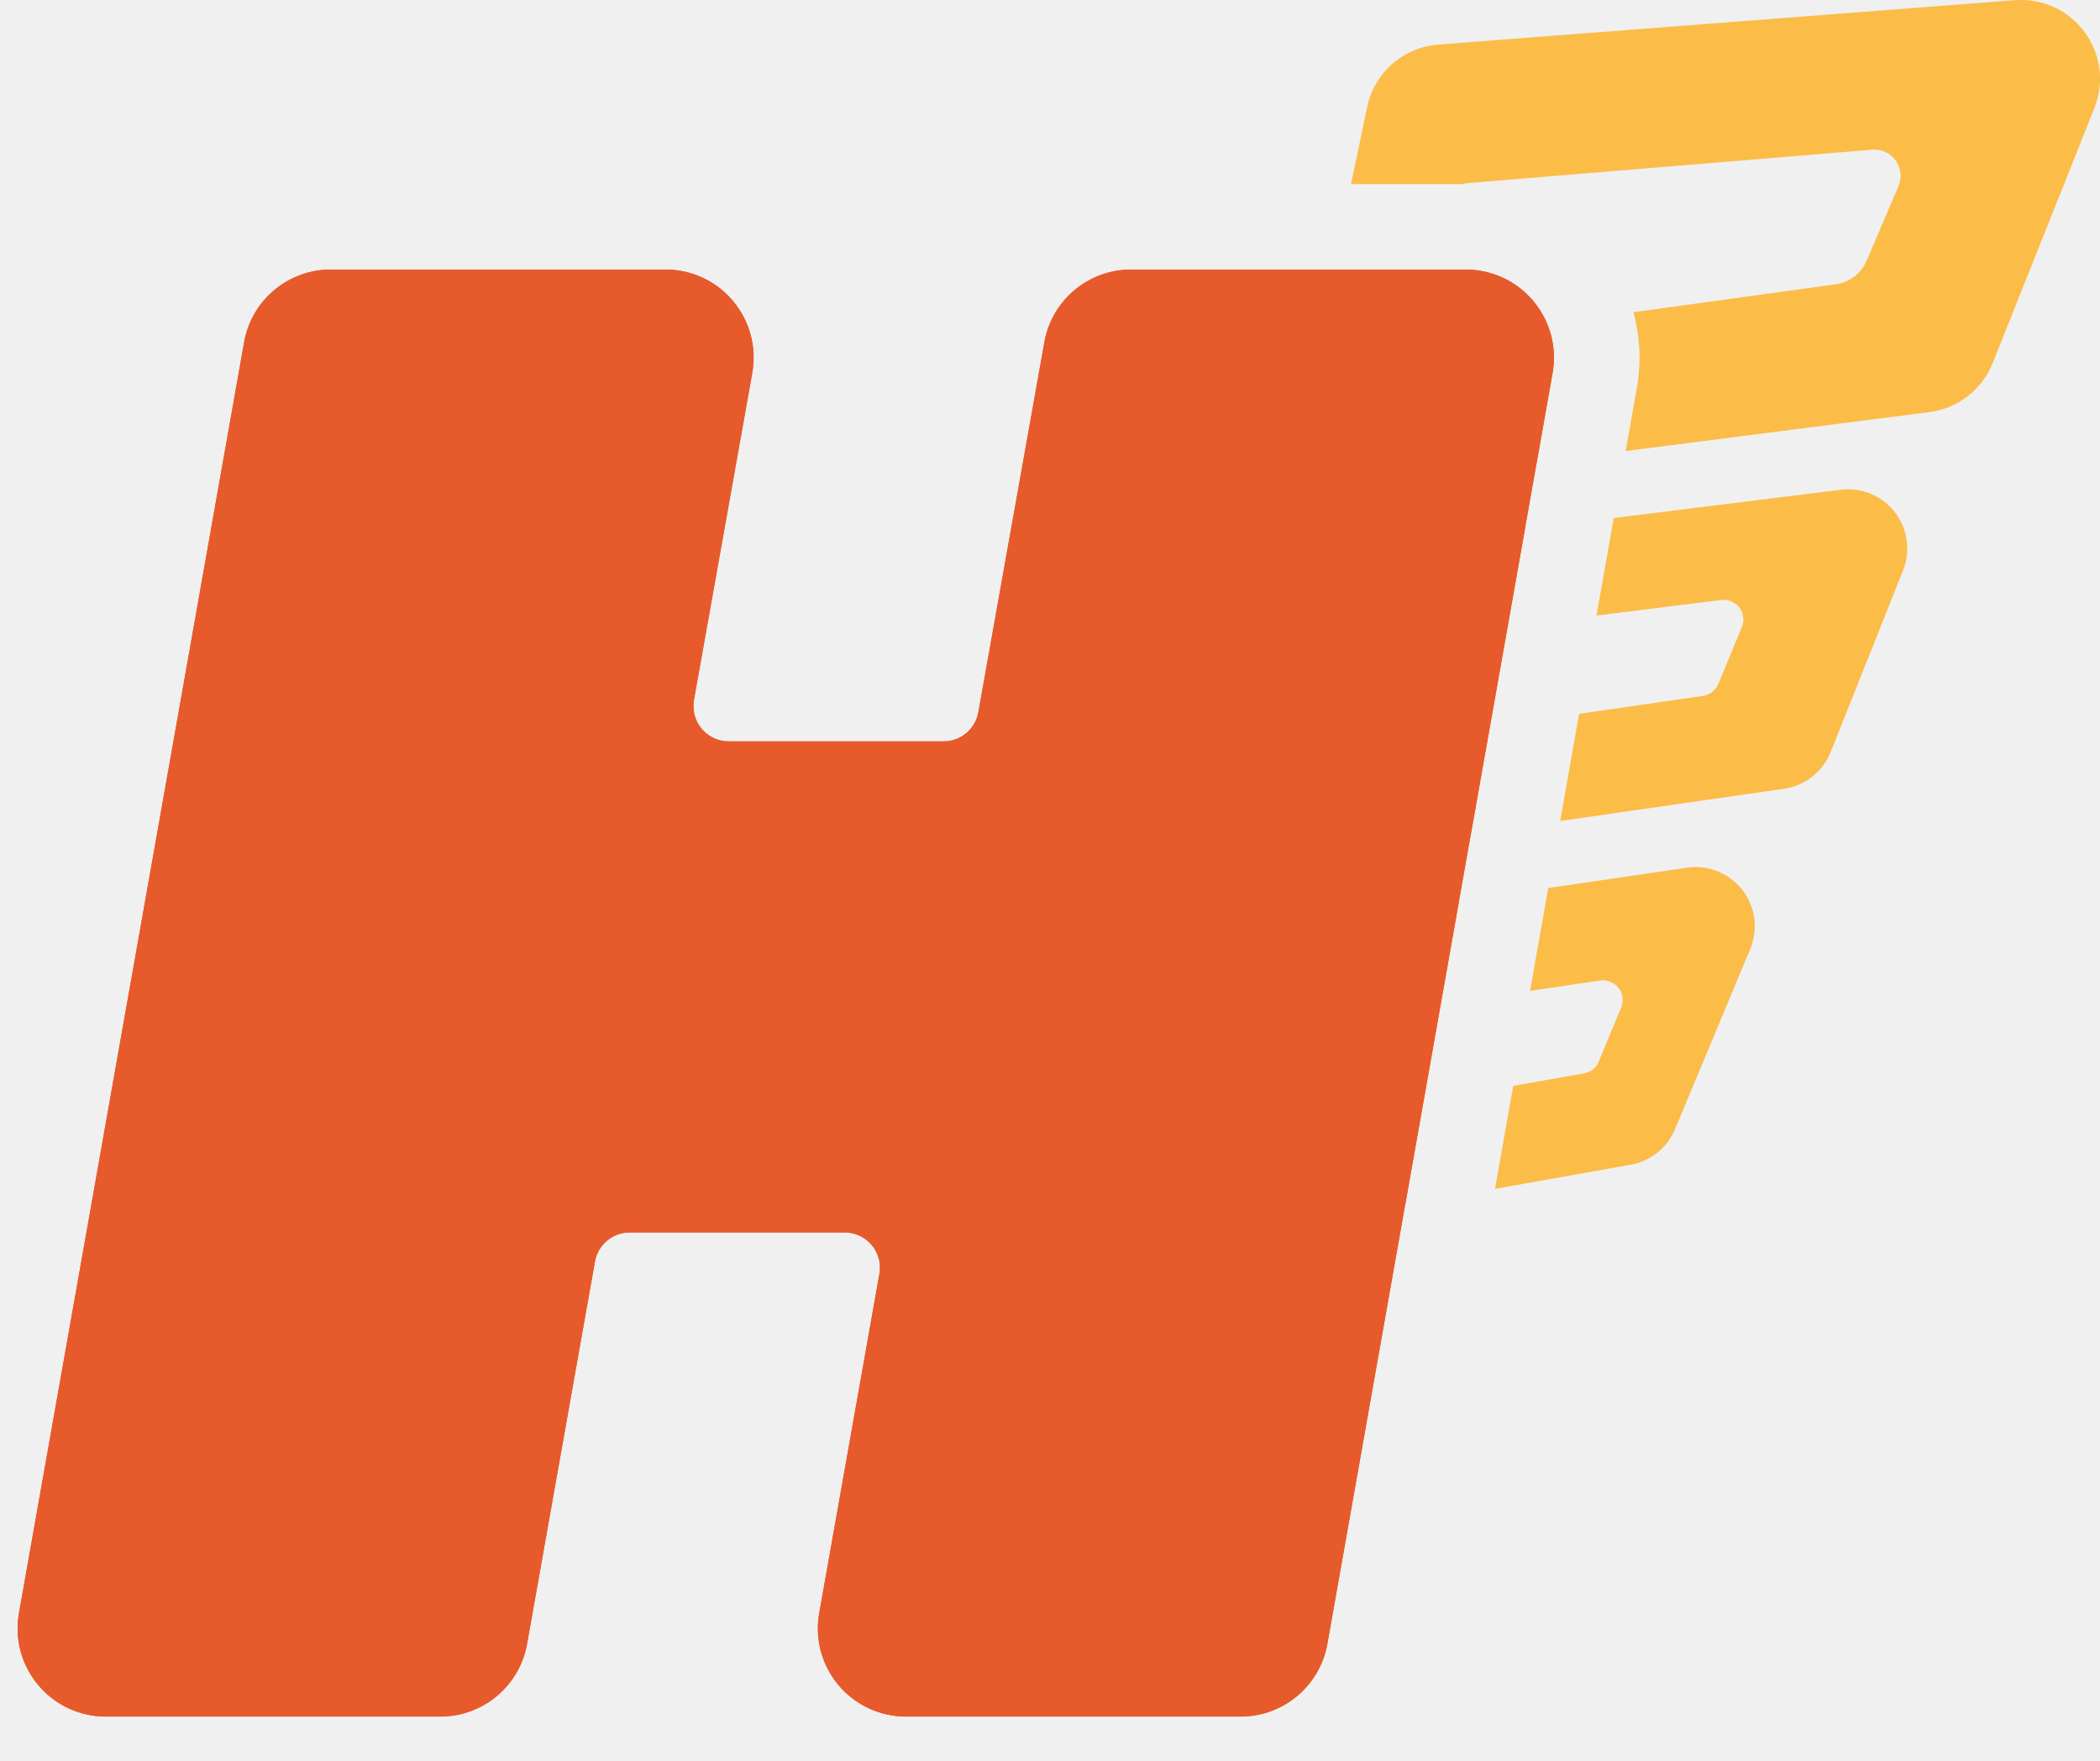
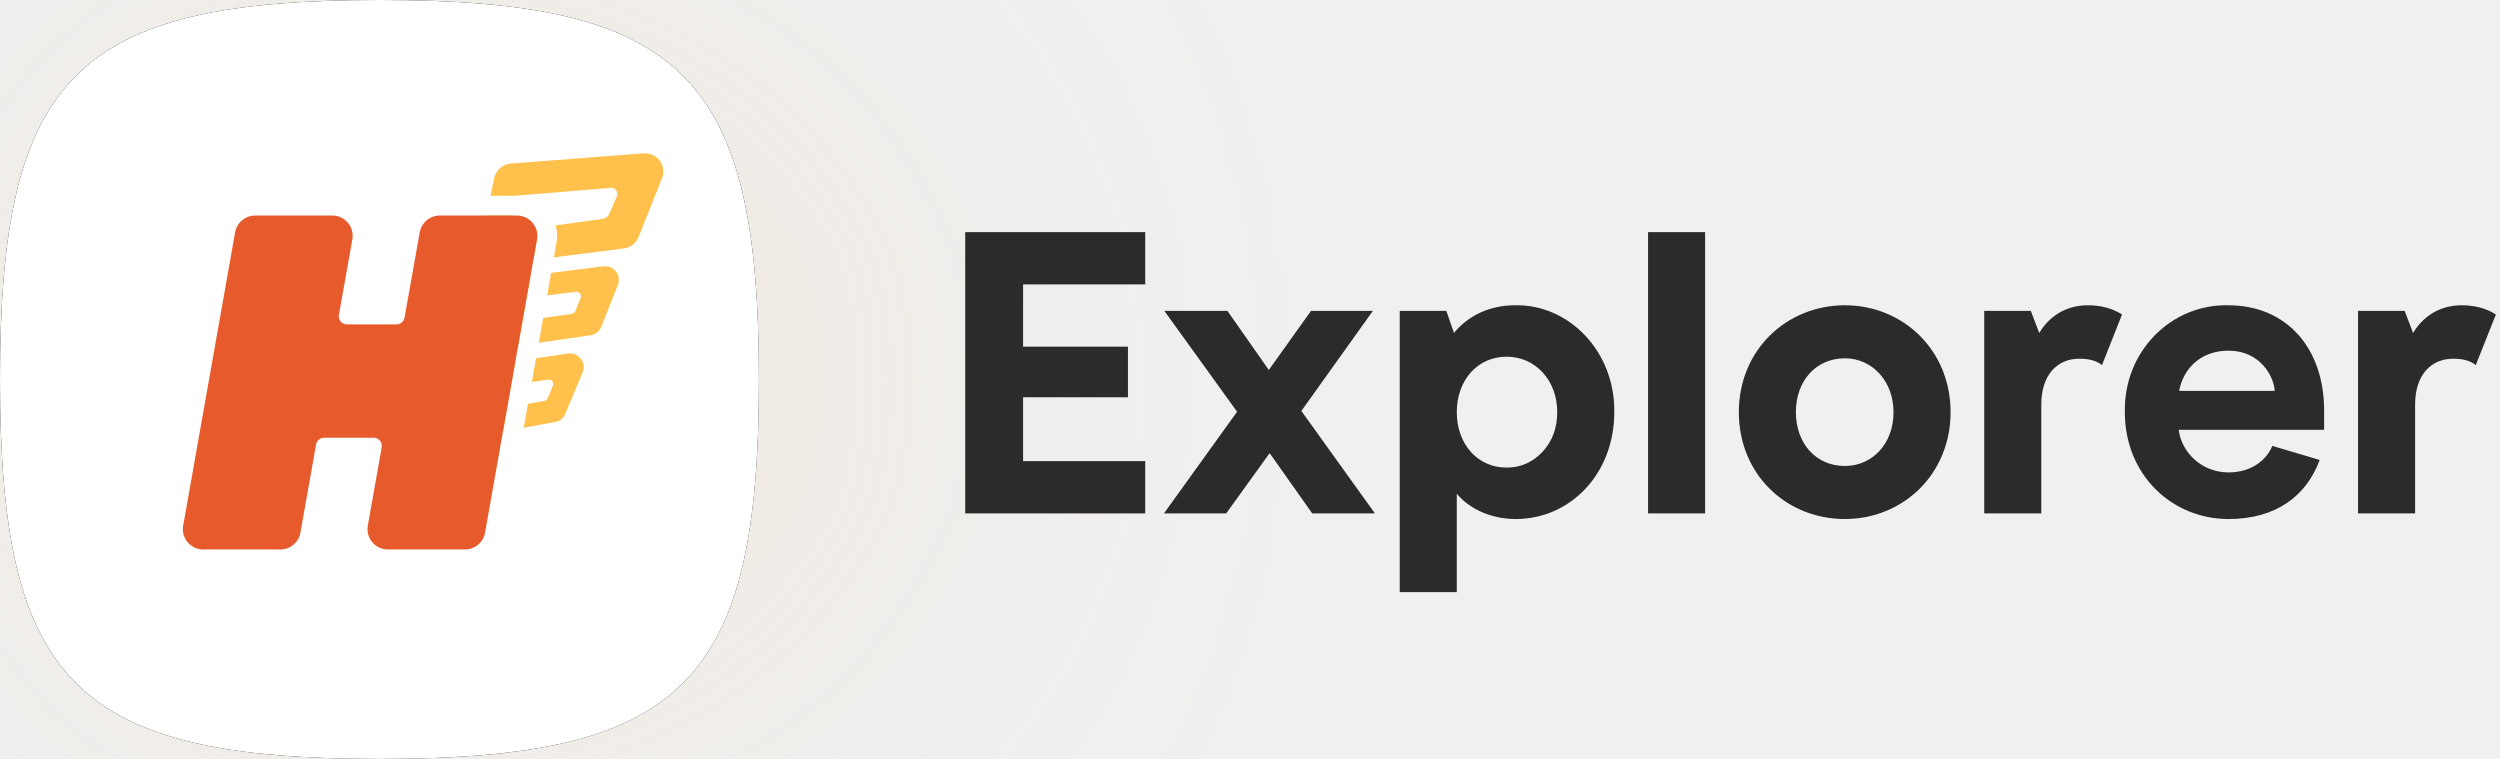
- <svg xmlns="http://www.w3.org/2000/svg" width="31" height="26" fill="none" viewBox="0 0 31 26">
-   <path fill="#FFA600" fill-rule="evenodd" d="M25.846 13.988c.054-.14.07-.292.048-.441-.072-.478-.518-.806-.996-.734l-2.043.3-.268 1.518 1.033-.153c.052-.008.105-.001.154.02.149.06.22.231.157.38l-.33.796c-.038.092-.12.158-.218.175l-1.045.186-.269 1.52 2.003-.357c.303-.054.555-.262.665-.55l1.11-2.66zM19.68 3.981l-.365 1.754c-.02.116-.023.234-.009.35.082.639.667 1.09 1.306 1.008l2.074-.265.234-1.32.003-.02c.04-.247.007-.488-.082-.703l-1.666.23.2-1.034H19.68zm4.433.629l2.986-.412c.203-.028.376-.16.456-.348l.47-1.1c.085-.196-.006-.425-.203-.51-.058-.024-.122-.035-.185-.03l-6.013.497-.003.012h-1.677l.23-1.1c.091-.525.527-.92 1.059-.961l8.511-.655c.642-.049 1.203.431 1.253 1.073.013.172-.012.345-.074.506l-1.501 3.763c-.154.402-.515.686-.942.74l-4.482.575.165-.932c.068-.385.046-.765-.05-1.118zm-1.601 3.203l-.237.03c-.378.046-.681.332-.752.705l-.507 2.696c-.018.094-.02.19-.007.285.055.384.352.674.714.738l.789-4.454zm.519 4.31l3.303-.476c.316-.045.581-.258.695-.555l1.069-2.682c.05-.133.068-.277.05-.42-.06-.478-.497-.818-.976-.758l-3.35.417-.254 1.44 1.84-.23c.05-.006.1.001.147.02.15.062.22.232.158.381l-.347.84c-.04.094-.126.161-.228.176l-1.827.264-.28 1.583zm-1.492 1.184l-.401.06c-.368.055-.66.336-.729.702l-.502 2.668c-.02.104-.02.21-.002.315.074.418.434.713.843.72l.791-4.465z" clip-rule="evenodd" opacity=".7" />
-   <path fill="#E75A2B" d="M9.825 3.98H4.884c-.63 0-1.17.453-1.28 1.074L.28 23.82c-.125.707.347 1.381 1.054 1.507.075.013.15.02.227.02h4.94c.631 0 1.17-.453 1.28-1.074l1.002-5.645c.044-.249.26-.43.513-.43h3.175c.287 0 .52.233.52.52 0 .031-.003.061-.008.091l-.889 5.01c-.125.707.346 1.382 1.053 1.508.075.013.151.02.227.02h4.941c.63 0 1.17-.453 1.28-1.074L22.92 5.507c.125-.707-.347-1.382-1.054-1.507-.075-.013-.15-.02-.227-.02h-4.94c-.63 0-1.17.452-1.28 1.072l-.975 5.466c-.044.248-.26.429-.512.429h-3.174c-.288 0-.52-.233-.52-.52 0-.03.002-.061.007-.091l.861-4.827c.126-.707-.345-1.383-1.052-1.509-.075-.013-.152-.02-.228-.02z" />
-   <path fill="#E75A2B" d="M9.824 3.98H4.883c-.631 0-1.171.453-1.28 1.074L.28 23.819c-.125.707.347 1.382 1.054 1.507.075.014.15.02.227.02H6.5c.63 0 1.17-.452 1.28-1.073l1.002-5.645c.044-.249.26-.43.512-.43h3.175c.287 0 .52.233.52.52 0 .03-.002.061-.008.091l-.888 5.01c-.126.707.346 1.382 1.053 1.507.075.014.15.02.227.02h4.94c.631 0 1.171-.452 1.281-1.073l3.322-18.766c.125-.707-.346-1.382-1.054-1.507-.074-.013-.15-.02-.226-.02h-4.94c-.63 0-1.17.452-1.28 1.072l-.975 5.466c-.045.248-.26.429-.512.429h-3.175c-.287 0-.52-.233-.52-.52 0-.031.003-.062.008-.092l.86-4.826c.127-.707-.344-1.383-1.051-1.509-.075-.013-.152-.02-.228-.02z" />
+ <svg xmlns="http://www.w3.org/2000/svg" width="112" height="34" viewBox="0 0 112 34" fill="none">
+   <g clip-path="url(#clip0)">
+     <g filter="url(#filter0_d)">
+       <path d="M0 17C0 30.6 3.4 34 17 34C30.6 34 34 30.6 34 17C34 3.4 30.6 0 17 0C3.4 0 0 3.4 0 17Z" fill="black" />
+     </g>
+     <path d="M0 17C0 30.6 3.4 34 17 34C30.6 34 34 30.6 34 17C34 3.4 30.6 0 17 0C3.4 0 0 3.4 0 17Z" fill="white" />
+     <path opacity="0.7" d="M26.142 16.353C26.158 16.457 26.146 16.563 26.109 16.662L25.332 18.524C25.255 18.726 25.078 18.872 24.866 18.909L22.659 19.302C22.326 19.361 22.008 19.14 21.949 18.807C21.936 18.734 21.936 18.659 21.95 18.586L22.302 16.718C22.35 16.462 22.555 16.265 22.812 16.226L25.445 15.839C25.779 15.788 26.091 16.018 26.142 16.353ZM24.55 17.005L23.429 17.171C23.343 17.183 23.274 17.249 23.258 17.335L23.151 17.904C23.13 18.014 23.203 18.121 23.314 18.142C23.338 18.146 23.363 18.146 23.387 18.142L24.384 17.965C24.452 17.953 24.51 17.907 24.537 17.842L24.768 17.285C24.811 17.181 24.762 17.061 24.658 17.018C24.623 17.004 24.586 16.999 24.55 17.005ZM27.72 12.463C27.733 12.562 27.721 12.663 27.685 12.756L26.936 14.634C26.857 14.842 26.671 14.991 26.45 15.022L23.415 15.46C23.08 15.507 22.77 15.275 22.722 14.94C22.712 14.874 22.714 14.806 22.726 14.74L23.082 12.853C23.131 12.591 23.344 12.392 23.608 12.359L27.037 11.931C27.372 11.889 27.678 12.127 27.72 12.463ZM25.802 13.071L23.838 13.316C23.75 13.327 23.679 13.393 23.662 13.48L23.548 14.088C23.527 14.199 23.6 14.306 23.711 14.327C23.733 14.331 23.755 14.331 23.778 14.328L25.613 14.063C25.684 14.052 25.745 14.005 25.772 13.939L26.015 13.351C26.058 13.247 26.009 13.128 25.905 13.085C25.872 13.071 25.837 13.066 25.802 13.071ZM29.715 7.621C29.724 7.742 29.706 7.862 29.663 7.975L28.612 10.61C28.505 10.891 28.251 11.091 27.953 11.129L22.444 11.834C21.996 11.892 21.587 11.575 21.53 11.128C21.519 11.047 21.521 10.964 21.535 10.883L22.136 8.001C22.201 7.634 22.506 7.357 22.878 7.328L28.838 6.87C29.288 6.836 29.68 7.172 29.715 7.621ZM27.362 8.416L23.152 8.763L22.838 10.379L26.986 9.807C27.128 9.787 27.249 9.695 27.305 9.563L27.635 8.794C27.694 8.656 27.63 8.496 27.492 8.437C27.451 8.419 27.407 8.412 27.362 8.416Z" fill="#FFA600" />
+     <path d="M14.891 8.772H11.431C10.561 8.772 9.816 9.397 9.664 10.254L7.338 23.393C7.166 24.369 7.817 25.3 8.793 25.473C8.896 25.491 9.001 25.5 9.105 25.5H12.565L12.591 25.5C13.45 25.488 14.181 24.867 14.331 24.019L14.957 20.495H16.124L15.61 23.392C15.437 24.368 16.087 25.299 17.063 25.472C17.167 25.491 17.272 25.5 17.377 25.5H20.836C21.706 25.5 22.451 24.875 22.603 24.018L24.929 10.879C25.102 9.903 24.451 8.972 23.475 8.799C23.372 8.781 23.267 8.772 23.162 8.772H19.703L19.677 8.772C18.819 8.784 18.087 9.404 17.936 10.251L17.33 13.65H16.164L16.657 10.882C16.831 9.906 16.181 8.974 15.206 8.8C15.102 8.781 14.996 8.772 14.891 8.772ZM14.891 9.656C14.944 9.656 14.998 9.661 15.051 9.67C15.541 9.758 15.869 10.222 15.79 10.711L15.787 10.726L15.184 14.106C15.181 14.127 15.179 14.148 15.179 14.17C15.179 14.367 15.337 14.529 15.533 14.534L15.543 14.534H17.766C17.939 14.534 18.088 14.412 18.122 14.243L18.124 14.234L18.807 10.407C18.883 9.977 19.254 9.662 19.69 9.656H19.703H23.162C23.215 9.656 23.268 9.661 23.321 9.67C23.811 9.757 24.14 10.221 24.061 10.71L24.058 10.725L21.733 23.864C21.656 24.295 21.285 24.61 20.849 24.616H20.836H17.377C17.323 24.616 17.27 24.611 17.218 24.602C16.727 24.515 16.399 24.051 16.478 23.561L16.48 23.547L17.102 20.039C17.106 20.018 17.108 19.997 17.108 19.975C17.108 19.777 16.95 19.616 16.754 19.611L16.744 19.611H14.521C14.348 19.611 14.199 19.733 14.164 19.902L14.162 19.912L13.461 23.865C13.385 24.295 13.014 24.61 12.578 24.616H12.565H9.105C9.052 24.616 8.999 24.611 8.947 24.602C8.457 24.515 8.128 24.051 8.206 23.562L8.209 23.547L10.535 10.408C10.611 9.977 10.982 9.662 11.418 9.656H11.431H14.891Z" fill="white" />
+     <path d="M14.889 9.656H11.429C10.988 9.656 10.61 9.973 10.533 10.408L8.207 23.547C8.119 24.042 8.45 24.514 8.945 24.602C8.997 24.611 9.05 24.616 9.103 24.616H12.563C13.004 24.616 13.382 24.299 13.459 23.865L14.16 19.912C14.191 19.738 14.342 19.611 14.519 19.611H16.742C16.943 19.611 17.106 19.774 17.106 19.975C17.106 19.997 17.104 20.018 17.101 20.039L16.478 23.547C16.391 24.042 16.721 24.514 17.216 24.602C17.268 24.611 17.322 24.616 17.375 24.616H20.834C21.276 24.616 21.654 24.299 21.731 23.864L24.057 10.725C24.144 10.23 23.814 9.758 23.319 9.67C23.267 9.661 23.213 9.656 23.16 9.656H19.701C19.26 9.656 18.882 9.972 18.805 10.407L18.122 14.234C18.091 14.407 17.94 14.534 17.764 14.534H15.541C15.34 14.534 15.177 14.371 15.177 14.17C15.177 14.148 15.179 14.127 15.183 14.106L15.785 10.726C15.874 10.231 15.544 9.758 15.049 9.67C14.996 9.661 14.943 9.656 14.889 9.656Z" fill="#E75A2B" />
+     <path d="M43.242 23H51.306V20.66H45.834V17.798H50.532V15.53H45.834V12.74H51.306V10.4H43.242V23ZM61.596 23L58.301 18.41L61.505 13.928H58.733L56.843 16.574L54.989 13.928H52.163L55.422 18.446L52.145 23H54.935L56.88 20.3L58.788 23H61.596ZM67.874 13.676C66.578 13.676 65.66 14.27 65.138 14.918L64.796 13.928H62.708V26.528H65.264V22.118C65.75 22.712 66.686 23.252 67.91 23.252C70.34 23.252 72.32 21.236 72.32 18.464C72.356 15.728 70.268 13.622 67.874 13.676ZM67.496 15.98C68.774 15.98 69.764 17.024 69.764 18.464C69.764 19.166 69.548 19.76 69.116 20.228C68.666 20.714 68.126 20.948 67.496 20.948C66.2 20.948 65.264 19.904 65.264 18.464C65.264 17.024 66.2 15.98 67.496 15.98ZM73.833 23H76.389V10.4H73.833V23ZM82.652 23.252C85.244 23.252 87.386 21.254 87.386 18.464C87.386 15.674 85.244 13.676 82.652 13.676C80.042 13.676 77.9 15.674 77.9 18.464C77.9 21.254 80.024 23.252 82.652 23.252ZM82.652 20.876C81.374 20.876 80.456 19.886 80.456 18.464C80.456 17.042 81.374 16.052 82.652 16.052C83.876 16.052 84.83 17.078 84.83 18.464C84.83 19.886 83.876 20.876 82.652 20.876ZM88.894 23H91.45V18.122C91.45 16.808 92.151 16.07 93.159 16.07C93.591 16.07 93.933 16.16 94.168 16.358L95.067 14.09C94.653 13.82 94.132 13.676 93.537 13.676C92.511 13.676 91.773 14.216 91.359 14.918L90.981 13.928H88.894V23ZM104.121 19.256V18.392C104.121 15.62 102.465 13.676 99.819 13.676C97.281 13.622 95.139 15.728 95.193 18.464C95.193 21.29 97.317 23.252 99.837 23.252C101.979 23.252 103.329 22.208 103.923 20.606L101.799 19.976C101.565 20.57 100.899 21.164 99.837 21.164C98.631 21.164 97.731 20.264 97.605 19.256H104.121ZM97.623 17.51C97.821 16.502 98.595 15.71 99.837 15.71C101.259 15.71 101.871 16.862 101.907 17.51H97.623ZM105.641 23H108.197V18.122C108.197 16.808 108.899 16.07 109.907 16.07C110.339 16.07 110.681 16.16 110.915 16.358L111.815 14.09C111.401 13.82 110.879 13.676 110.285 13.676C109.259 13.676 108.521 14.216 108.107 14.918L107.729 13.928H105.641V23Z" fill="#2B2B2B" />
+   </g>
+   <defs>
+     <filter id="filter0_d" x="-80" y="-80" width="194" height="194" filterUnits="userSpaceOnUse" color-interpolation-filters="sRGB">
+       <feFlood flood-opacity="0" result="BackgroundImageFix" />
+       <feColorMatrix in="SourceAlpha" type="matrix" values="0 0 0 0 0 0 0 0 0 0 0 0 0 0 0 0 0 0 127 0" />
+       <feOffset />
+       <feGaussianBlur stdDeviation="40" />
+       <feColorMatrix type="matrix" values="0 0 0 0 0.933 0 0 0 0 0.671 0 0 0 0 0.318 0 0 0 0.2 0" />
+       <feBlend mode="normal" in2="BackgroundImageFix" result="effect1_dropShadow" />
+       <feBlend mode="normal" in="SourceGraphic" in2="effect1_dropShadow" result="shape" />
+     </filter>
+     <clipPath id="clip0">
+       <rect width="112" height="34" fill="white" />
+     </clipPath>
+   </defs>
</svg>
